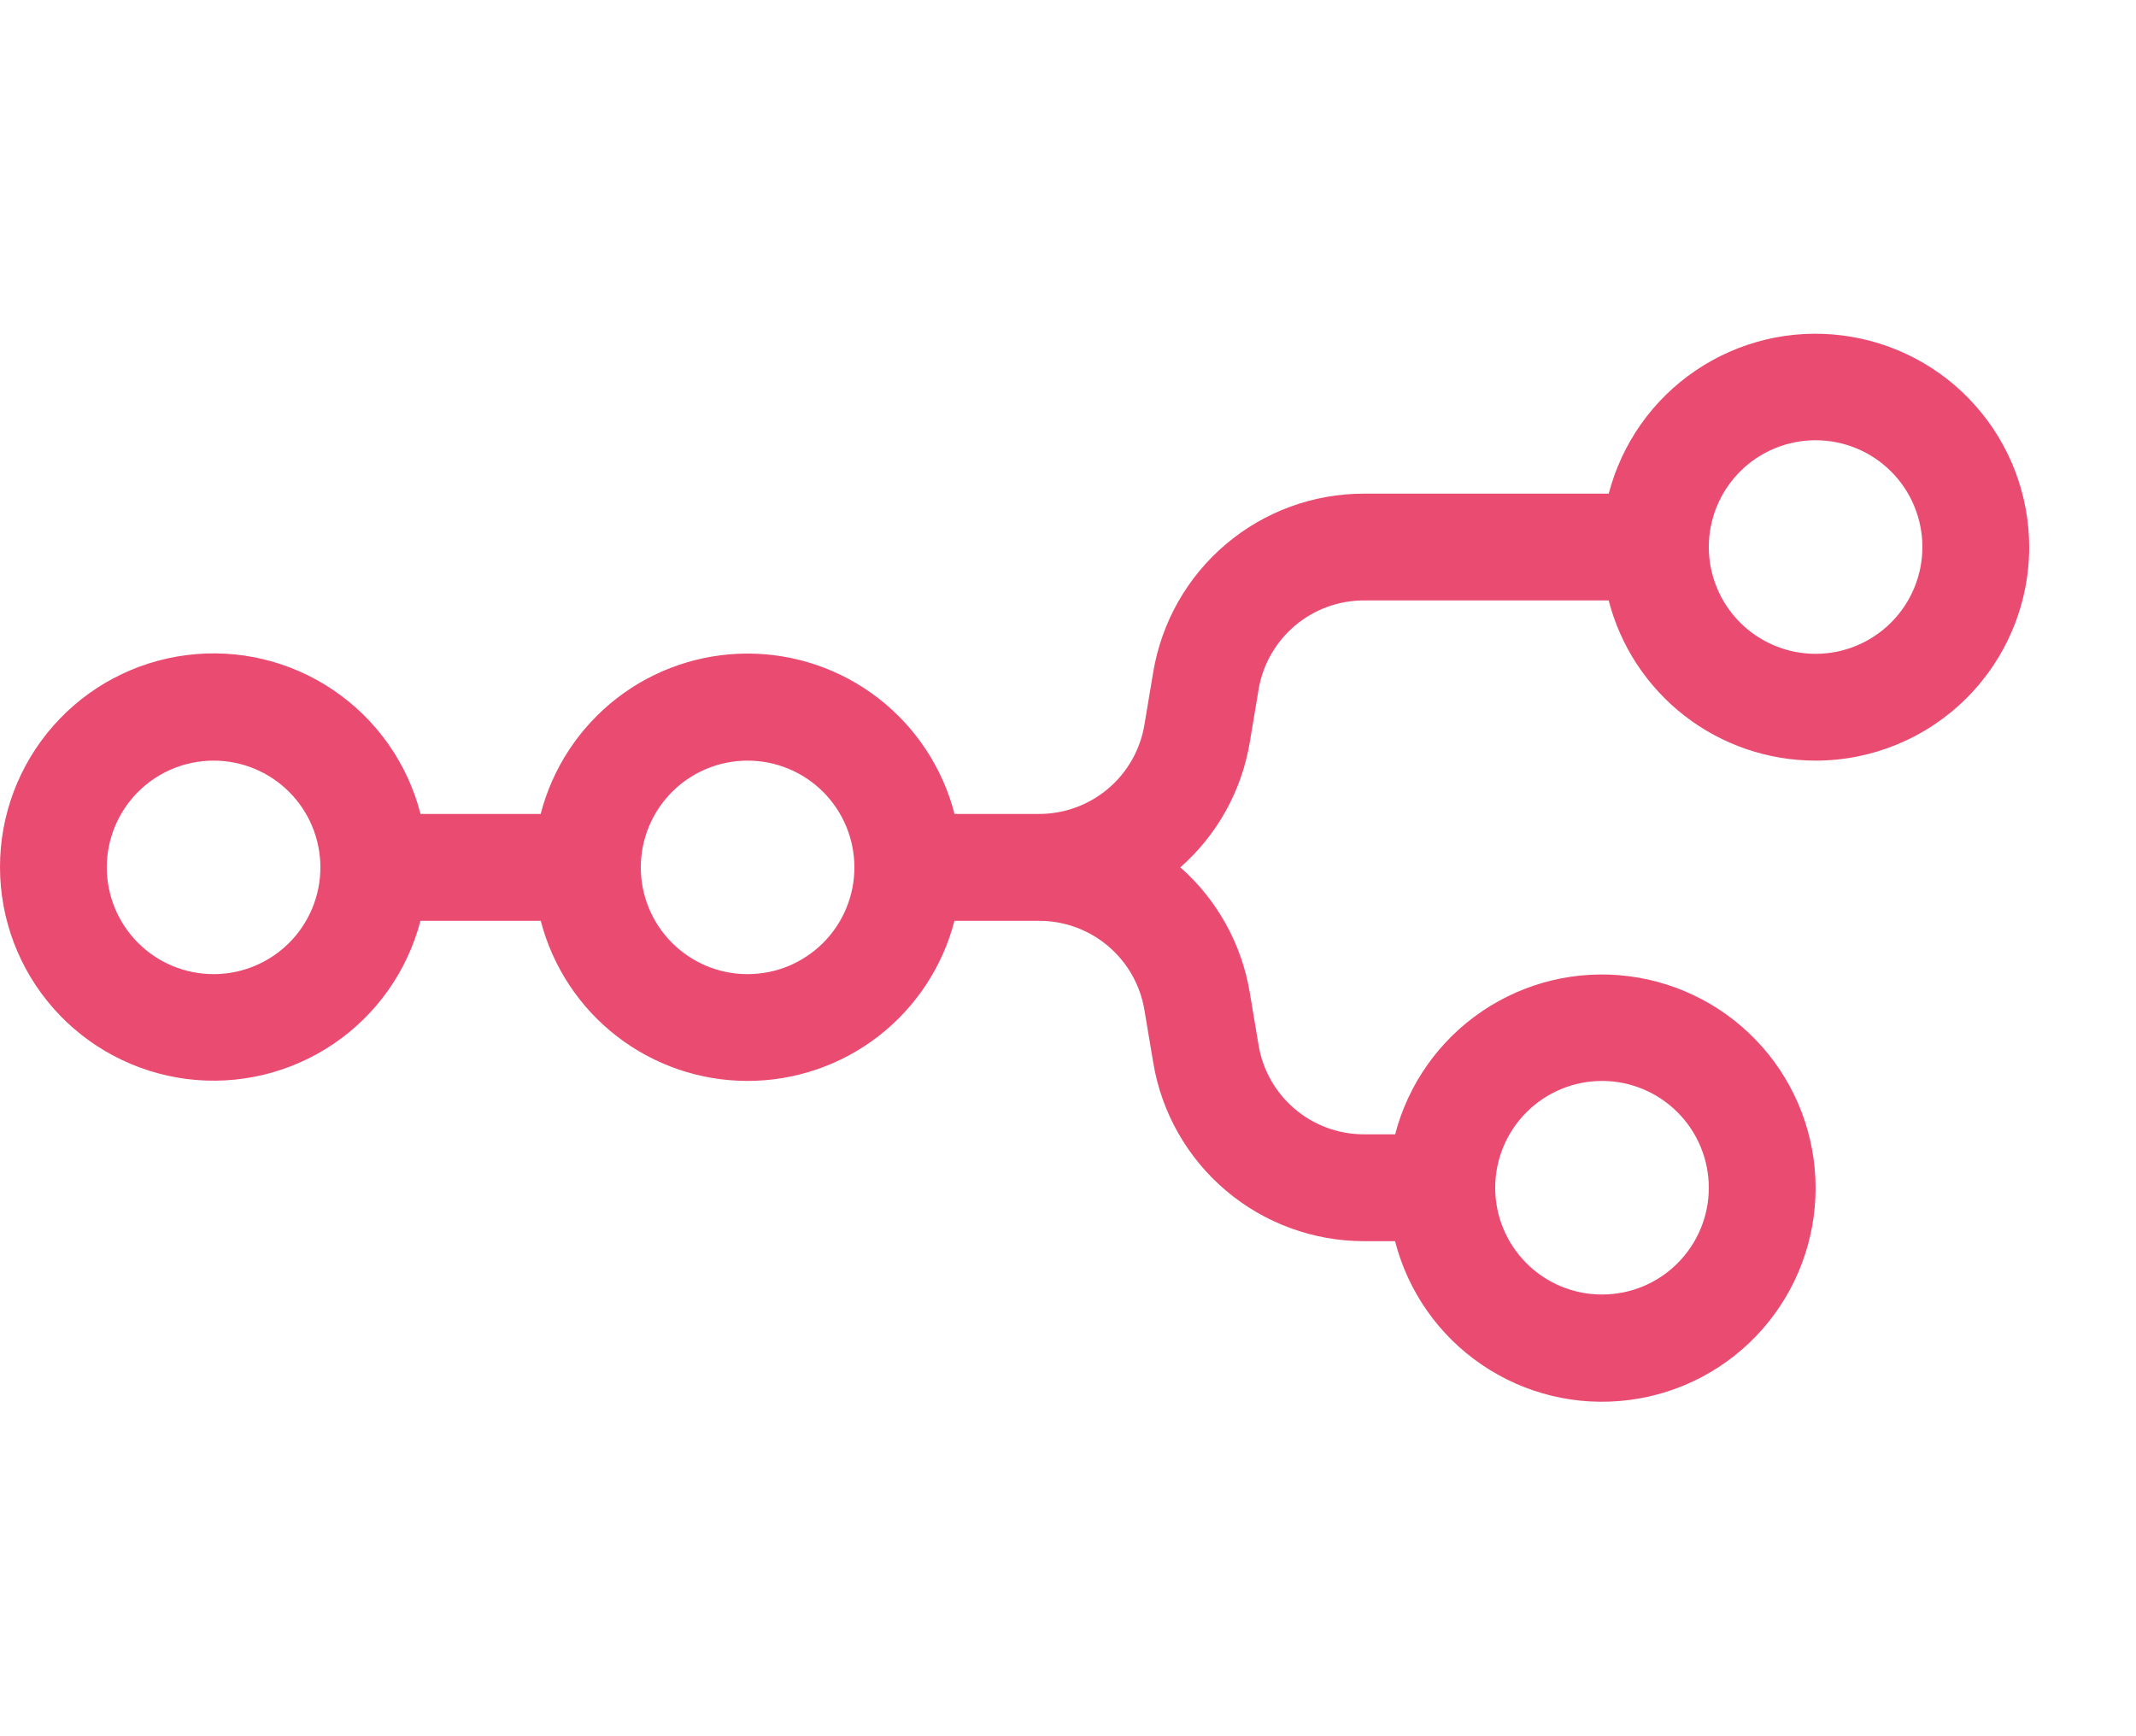
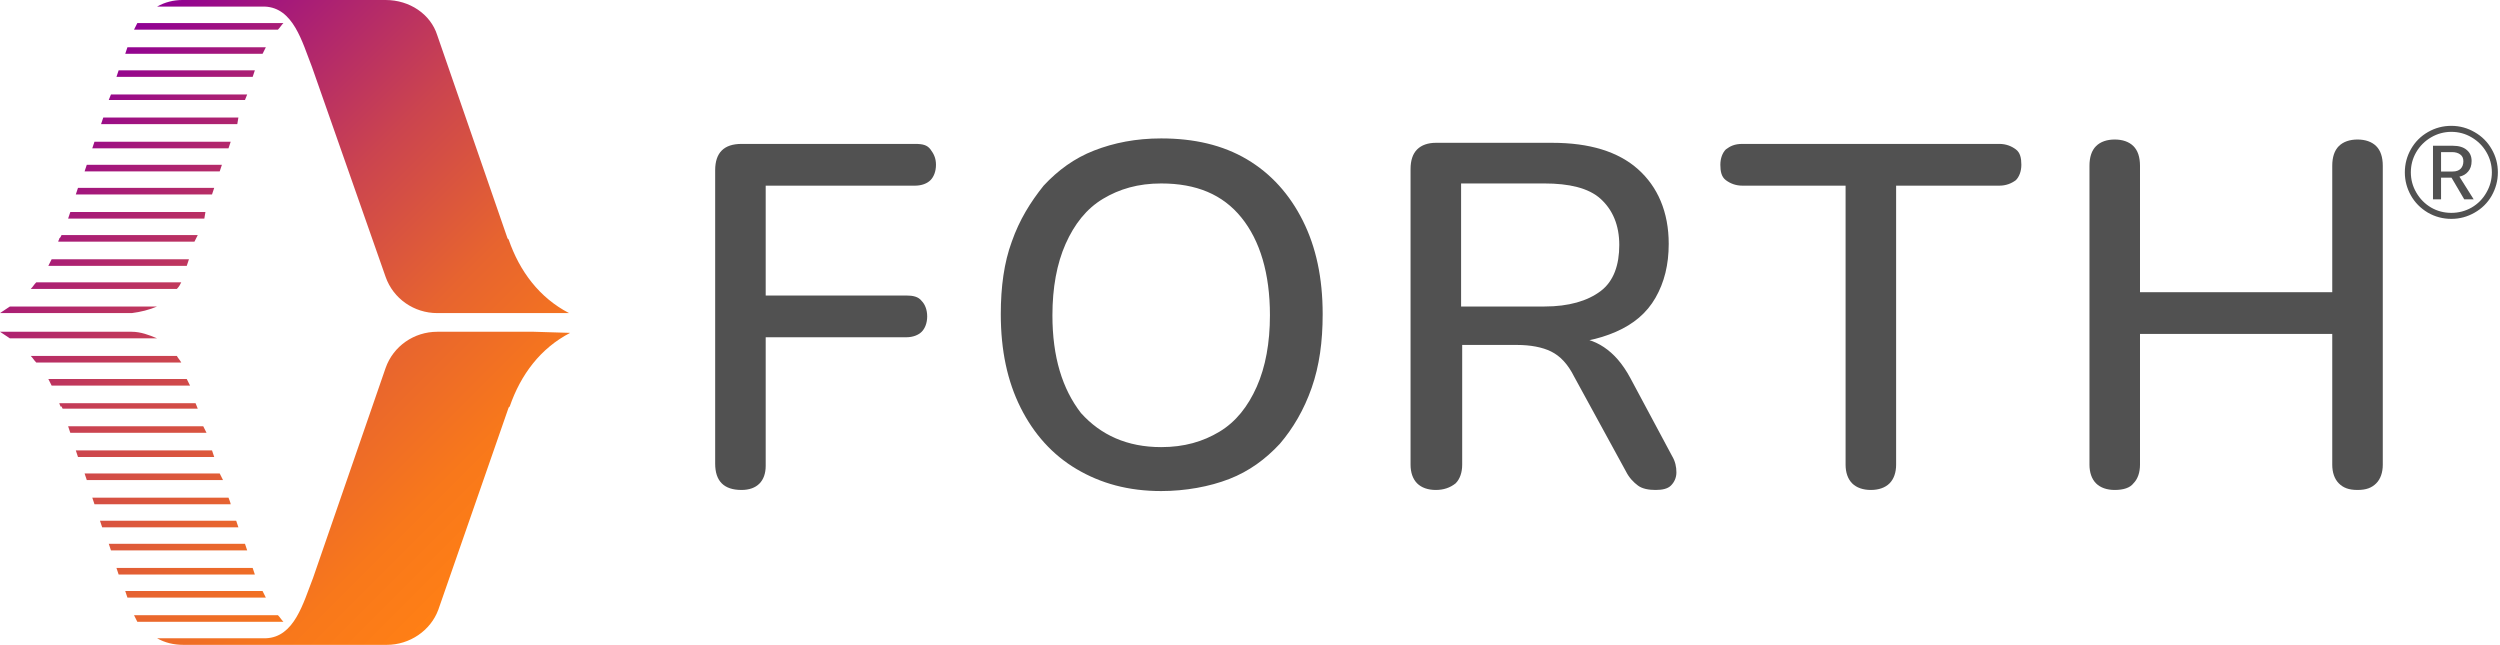
- <svg xmlns="http://www.w3.org/2000/svg" width="32" height="26" viewBox="0 0 32 26" fill="none">
-   <path fill-rule="evenodd" clip-rule="evenodd" d="M27.2 11.396C26.49 11.396 25.801 11.16 25.239 10.726C24.678 10.291 24.277 9.683 24.1 8.996H20.433C20.054 8.996 19.688 9.13 19.399 9.375C19.11 9.62 18.917 9.959 18.855 10.332L18.723 11.123C18.602 11.848 18.235 12.509 17.683 12.995C18.235 13.482 18.602 14.144 18.723 14.87L18.855 15.659C18.917 16.032 19.11 16.372 19.399 16.616C19.688 16.861 20.054 16.995 20.433 16.995H20.901C21.097 16.242 21.56 15.586 22.205 15.15C22.849 14.714 23.63 14.527 24.402 14.626C25.174 14.724 25.884 15.1 26.399 15.683C26.914 16.266 27.199 17.017 27.2 17.796C27.201 18.576 26.918 19.329 26.403 19.915C25.888 20.501 25.177 20.878 24.403 20.976C23.629 21.075 22.846 20.887 22.201 20.448C21.556 20.01 21.093 19.351 20.9 18.596H20.433C19.676 18.595 18.943 18.327 18.365 17.837C17.787 17.347 17.401 16.669 17.277 15.921L17.145 15.133C17.083 14.759 16.89 14.42 16.601 14.175C16.312 13.93 15.946 13.796 15.567 13.796H14.299C14.121 14.482 13.721 15.091 13.16 15.525C12.599 15.959 11.909 16.195 11.2 16.195C10.491 16.195 9.801 15.959 9.24 15.525C8.679 15.091 8.279 14.482 8.101 13.796H6.299C6.103 14.549 5.64 15.205 4.995 15.641C4.351 16.077 3.57 16.264 2.798 16.166C2.026 16.067 1.316 15.692 0.801 15.108C0.286 14.525 0.001 13.774 6.20563e-06 12.995C-0.002 12.216 0.282 11.462 0.797 10.876C1.312 10.29 2.023 9.913 2.797 9.815C3.571 9.716 4.354 9.904 4.999 10.343C5.644 10.781 6.107 11.44 6.3 12.195H8.1C8.277 11.508 8.678 10.899 9.239 10.463C9.8 10.028 10.49 9.792 11.2 9.792C11.91 9.792 12.6 10.028 13.161 10.463C13.722 10.899 14.123 11.508 14.3 12.195H15.567C15.946 12.195 16.312 12.061 16.601 11.816C16.89 11.572 17.083 11.232 17.145 10.858L17.277 10.069C17.402 9.322 17.787 8.643 18.365 8.154C18.943 7.664 19.676 7.396 20.433 7.396H24.101C24.297 6.642 24.76 5.986 25.405 5.55C26.049 5.114 26.83 4.927 27.602 5.026C28.374 5.124 29.084 5.499 29.599 6.083C30.114 6.666 30.399 7.417 30.4 8.196C30.4 9.044 30.063 9.858 29.463 10.458C28.863 11.058 28.049 11.396 27.2 11.396ZM27.2 9.796C27.624 9.796 28.031 9.627 28.331 9.327C28.631 9.027 28.8 8.62 28.8 8.196C28.8 7.771 28.631 7.364 28.331 7.064C28.031 6.764 27.624 6.596 27.2 6.596C26.776 6.596 26.369 6.764 26.069 7.064C25.769 7.364 25.6 7.771 25.6 8.196C25.6 8.62 25.769 9.027 26.069 9.327C26.369 9.627 26.776 9.796 27.2 9.796ZM3.2 14.595C3.624 14.595 4.031 14.427 4.331 14.127C4.631 13.827 4.8 13.42 4.8 12.995C4.8 12.571 4.631 12.164 4.331 11.864C4.031 11.564 3.624 11.396 3.2 11.396C2.776 11.396 2.369 11.564 2.069 11.864C1.769 12.164 1.6 12.571 1.6 12.995C1.6 13.42 1.769 13.827 2.069 14.127C2.369 14.427 2.776 14.595 3.2 14.595ZM12.8 12.995C12.8 13.206 12.759 13.414 12.678 13.608C12.598 13.802 12.48 13.978 12.331 14.127C12.183 14.275 12.006 14.393 11.812 14.474C11.618 14.554 11.41 14.595 11.2 14.595C10.99 14.595 10.782 14.554 10.588 14.474C10.394 14.393 10.217 14.275 10.069 14.127C9.92 13.978 9.802 13.802 9.722 13.608C9.641 13.414 9.6 13.206 9.6 12.995C9.6 12.571 9.769 12.164 10.069 11.864C10.369 11.564 10.776 11.396 11.2 11.396C11.624 11.396 12.031 11.564 12.331 11.864C12.631 12.164 12.8 12.571 12.8 12.995ZM25.6 17.796C25.6 18.006 25.559 18.214 25.478 18.408C25.398 18.602 25.28 18.778 25.131 18.927C24.983 19.076 24.806 19.193 24.612 19.274C24.418 19.354 24.21 19.395 24 19.395C23.79 19.395 23.582 19.354 23.388 19.274C23.194 19.193 23.017 19.076 22.869 18.927C22.72 18.778 22.602 18.602 22.522 18.408C22.441 18.214 22.4 18.006 22.4 17.796C22.4 17.371 22.569 16.964 22.869 16.664C23.169 16.364 23.576 16.195 24 16.195C24.424 16.195 24.831 16.364 25.131 16.664C25.431 16.964 25.6 17.371 25.6 17.796Z" fill="#EA4B71" />
+ <svg xmlns="http://www.w3.org/2000/svg" id="Layer_2" data-name="Layer 2" viewBox="0 0 227.57 58.7">
+   <defs>
+     <linearGradient id="linear-gradient" x1="46.26" y1="-4686.67" x2="5.62" y2="-4646.03" gradientTransform="translate(0 -4637) scale(1 -1)" gradientUnits="userSpaceOnUse">
+       <stop offset="0" stop-color="#ff7f15" />
+       <stop offset=".14" stop-color="#f8781b" />
+       <stop offset=".35" stop-color="#e7642f" />
+       <stop offset=".59" stop-color="#cb444f" />
+       <stop offset=".86" stop-color="#a5197a" />
+       <stop offset="1" stop-color="#8f0094" />
+     </linearGradient>
+   </defs>
+   <g id="Wide-Primary-DarkText">
+     <g>
+       <path d="M17.8,36.7H5.4c0,.1.1.2.1.3h.1l.1.2h12.3l-.2-.5h0ZM20,43.1H7.7l.2.6h12.4l-.3-.6ZM19.3,41H6.9l.2.6h12.4l-.2-.6ZM18.5,38.8H6.2l.2.6h12.4l-.3-.6h0ZM16.1,32.4H2.8c.2.2.3.4.5.6h13.2c-.1-.2-.3-.4-.4-.6h0ZM17,34.5H4.4c.1.2.2.4.3.6h12.6l-.3-.6h0ZM20.8,45.3h-12.4l.2.6h12.4c0-.1-.2-.6-.2-.6ZM25.3,56h-13.1c.1.2.2.4.3.6h13.3c-.2-.2-.3-.4-.5-.6h0ZM12,30.2H0c.3.2.6.4.9.6h13.4c-.7-.3-1.5-.6-2.3-.6ZM23.9,53.8h-12.5l.2.6h12.6c-.1-.2-.2-.4-.3-.6ZM21.5,47.4h-12.4l.2.6h12.4l-.2-.6ZM22.3,49.5h-12.4l.2.6h12.4l-.2-.6ZM23,51.7h-12.4l.2.6h12.4l-.2-.6h0ZM48.6,30.2h-8.8c-2.1,0-4,1.3-4.7,3.3l-6.6,19.1c-.9,2.3-1.7,5.4-4.3,5.5h-9.9c.7.4,1.5.6,2.4.6h18.5c2.1,0,4-1.3,4.7-3.2l6.4-18.4.1-.1c1-2.9,2.8-5.3,5.5-6.7l-3.3-.1h0ZM18,21.4H5.6l-.1.2-.1.1c0,.1-.1.2-.1.3h12.4l.3-.6h0ZM20.2,15H7.9l-.2.6h12.3l.2-.6h0ZM19.5,17.1H7.1l-.2.6h12.4l.2-.6h0ZM18.7,19.3H6.4l-.2.6h12.4l.1-.6ZM16.5,25.7H3.3c-.2.2-.3.4-.5.6h13.3c.2-.2.3-.4.4-.6h0ZM17.2,23.6H4.7c-.1.2-.2.4-.3.6h12.6l.2-.6h0ZM21,12.9h-12.4l-.2.6h12.4l.2-.6h0ZM25.8,2.1h-13.3c-.1.2-.2.4-.3.6h13.1c.2-.2.3-.4.5-.6h0ZM14.3,27.9H.9c-.3.2-.6.4-.9.6h12c.8-.1,1.6-.3,2.3-.6ZM24.2,4.3h-12.6l-.2.6h12.5c.1-.2.2-.4.3-.6ZM21.7,10.7h-12.3l-.2.6h12.4l.1-.6ZM22.5,8.6h-12.4l-.2.5h12.4l.2-.5ZM23.2,6.4h-12.4l-.2.6h12.4l.2-.6h0ZM51.8,28.5c-2.7-1.4-4.5-3.8-5.5-6.7l-.1-.1-6.4-18.5c-.6-1.9-2.5-3.2-4.7-3.2h-18.5c-.8,0-1.6.2-2.3.6h9.8c2.6.1,3.4,3.2,4.3,5.5l6.7,19.1c.7,2,2.6,3.3,4.7,3.3h12Z" style="fill: url(#linear-gradient); stroke-width: 0px;" />
+       <g>
+         <path d="M67.5,44.6c-.8,0-1.4-.2-1.8-.6s-.6-1-.6-1.8V15.5c0-.8.2-1.4.6-1.8s1-.6,1.8-.6h15.8c.7,0,1.1.1,1.4.5s.5.8.5,1.4-.2,1.1-.5,1.4c-.3.3-.8.5-1.4.5h-13.6v10h12.8c.6,0,1.1.1,1.4.5.3.3.5.8.5,1.4s-.2,1.1-.5,1.4-.8.5-1.4.5h-12.8v11.7c0,1.4-.8,2.2-2.2,2.2Z" style="fill: #515151; stroke-width: 0px;" />
+         <path d="M105.7,44.7c-3,0-5.5-.7-7.7-2s-3.9-3.2-5.1-5.6-1.8-5.2-1.8-8.5c0-2.5.3-4.7,1-6.6.7-2,1.7-3.6,2.9-5.1,1.3-1.4,2.8-2.5,4.6-3.2,1.8-.7,3.8-1.1,6.1-1.1,3,0,5.6.6,7.8,1.9,2.2,1.3,3.9,3.2,5.1,5.6s1.8,5.2,1.8,8.5c0,2.5-.3,4.7-1,6.7s-1.7,3.7-2.9,5.1c-1.3,1.4-2.8,2.5-4.6,3.2s-4,1.1-6.2,1.1h0ZM105.7,40.7c2.1,0,3.8-.5,5.3-1.4s2.6-2.3,3.4-4.1,1.2-4,1.2-6.5c0-3.8-.9-6.8-2.6-8.9s-4.1-3.1-7.3-3.1c-2.1,0-3.8.5-5.3,1.4s-2.6,2.3-3.4,4.1c-.8,1.8-1.2,4-1.2,6.5,0,3.8.9,6.7,2.6,8.9,1.8,2,4.2,3.1,7.3,3.1h0Z" style="fill: #515151; stroke-width: 0px;" />
+         <path d="M130.7,44.6c-.7,0-1.3-.2-1.7-.6-.4-.4-.6-1-.6-1.7V15.4c0-.8.2-1.4.6-1.8s1-.6,1.7-.6h10.6c3.4,0,6,.8,7.8,2.4s2.8,3.9,2.8,6.8c0,1.9-.4,3.5-1.2,4.9s-2,2.4-3.6,3.1-3.5,1.1-5.7,1.1l.4-.6h1.1c1.2,0,2.2.3,3.1.9s1.7,1.5,2.4,2.8l3.8,7.1c.3.5.4,1,.4,1.5s-.2.9-.5,1.2-.8.4-1.4.4-1.2-.1-1.6-.4-.8-.7-1.1-1.3l-4.7-8.6c-.6-1.2-1.3-1.9-2.1-2.3-.8-.4-1.9-.6-3.1-.6h-5v10.9c0,.7-.2,1.3-.6,1.7-.5.4-1.1.6-1.8.6h0ZM133,27.9h7.6c2.2,0,3.9-.5,5.1-1.4s1.7-2.4,1.7-4.2-.6-3.2-1.7-4.2-2.9-1.4-5.1-1.4h-7.6v11.2h0Z" style="fill: #515151; stroke-width: 0px;" />
+         <path d="M170.3,44.6c-.7,0-1.3-.2-1.7-.6-.4-.4-.6-1-.6-1.7v-25.4h-9.4c-.6,0-1.1-.2-1.5-.5s-.5-.8-.5-1.4.2-1.1.5-1.4c.4-.3.8-.5,1.5-.5h23.4c.6,0,1.1.2,1.5.5s.5.8.5,1.4-.2,1.1-.5,1.4c-.4.3-.9.5-1.5.5h-9.4v25.4c0,.7-.2,1.3-.6,1.7-.4.4-1,.6-1.7.6h0Z" style="fill: #515151; stroke-width: 0px;" />
+         <path d="M192.5,44.6c-.7,0-1.3-.2-1.7-.6-.4-.4-.6-1-.6-1.7V15.1c0-.8.2-1.4.6-1.8s1-.6,1.7-.6,1.3.2,1.7.6c.4.4.6,1,.6,1.8v11.5h17.5v-11.5c0-.8.2-1.4.6-1.8.4-.4,1-.6,1.7-.6s1.3.2,1.7.6c.4.4.6,1,.6,1.8v27.2c0,.7-.2,1.3-.6,1.7-.4.4-.9.6-1.7.6s-1.3-.2-1.7-.6c-.4-.4-.6-1-.6-1.7v-11.9h-17.5v11.9c0,.7-.2,1.3-.6,1.7-.3.4-.9.6-1.7.6h0Z" style="fill: #515151; stroke-width: 0px;" />
+       </g>
+     </g>
+     <text transform="translate(218.72 19.83)" style="fill: #515151; font-family: ArialMT, Arial; font-size: 12px; isolation: isolate;">
+       <tspan x="0" y="0">®</tspan>
+     </text>
+   </g>
</svg>
